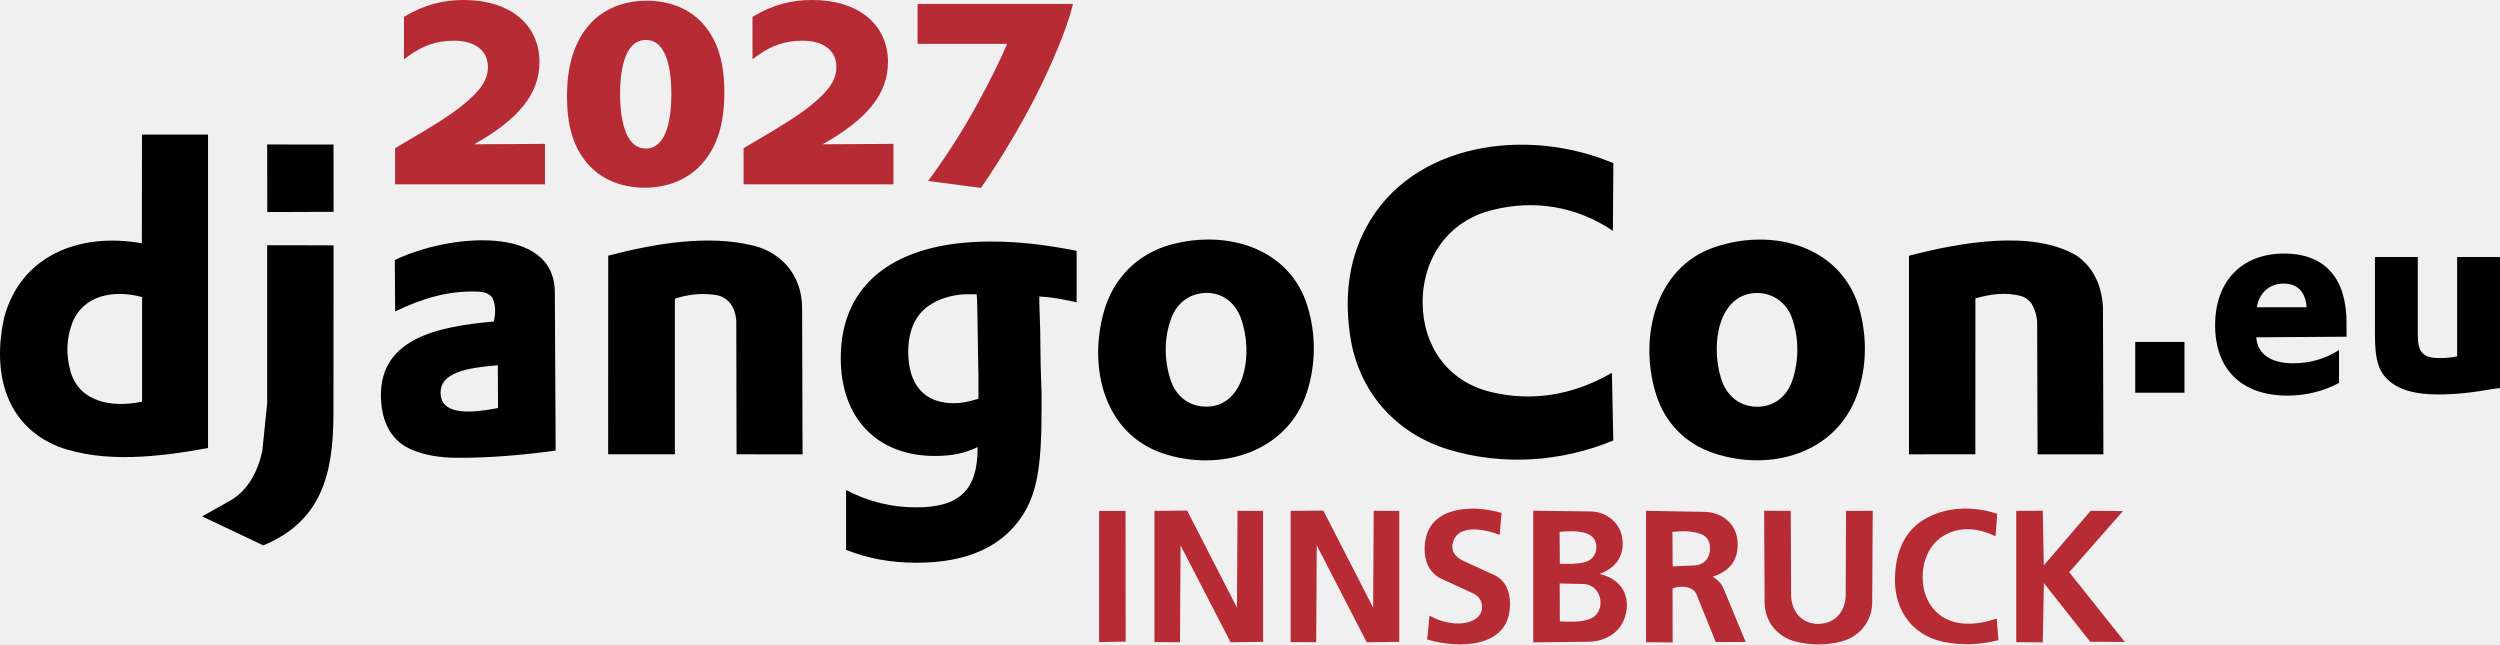
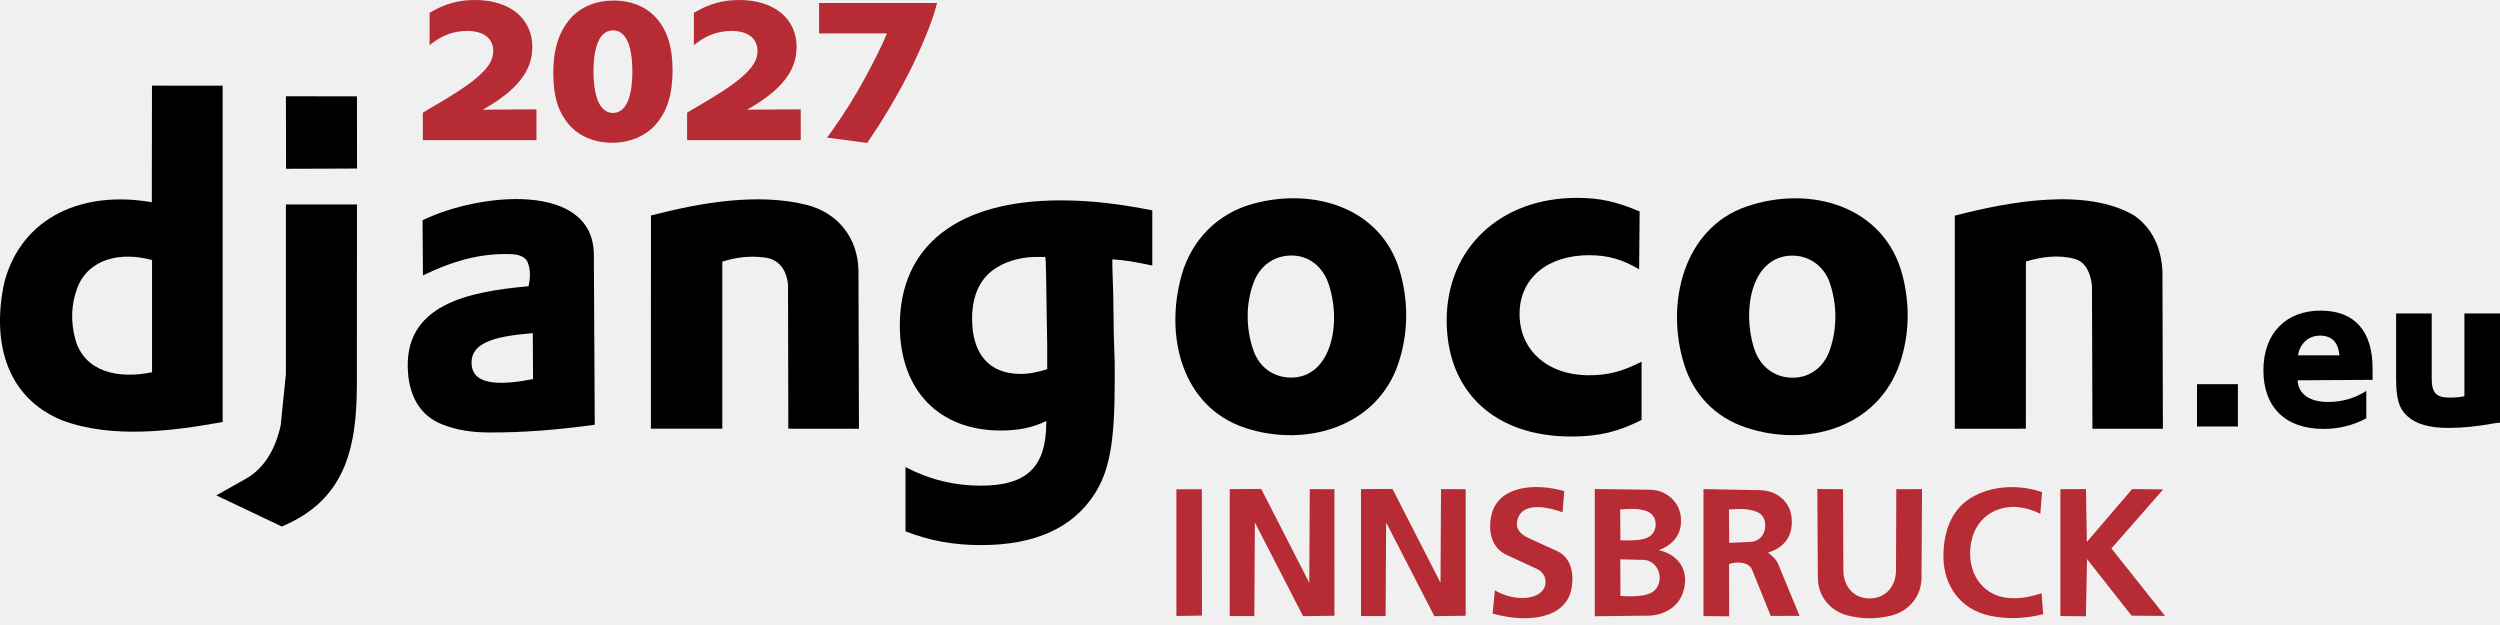
- <svg xmlns="http://www.w3.org/2000/svg" width="225" height="58" viewBox="0 0 225 58" fill="none">
-   <g clip-path="url(#clip0_23_495)">
-     <path d="M145.071 33.557L145.197 39.643C140.533 41.577 135.279 41.934 130.424 40.475C125.605 39.028 122.297 35.259 121.533 30.34C121.009 26.961 121.299 23.597 122.919 20.539C127.027 12.784 137.453 11.402 145.202 14.689L145.159 20.775C141.909 18.581 138.113 17.944 134.365 18.89C130.378 19.832 128.028 23.213 128.037 27.229C128.047 31.107 130.279 34.333 134.145 35.271C137.774 36.161 141.491 35.626 145.071 33.552V33.557Z" fill="black" />
-     <path d="M66.267 28.91C66.188 27.627 65.528 26.684 64.326 26.532C63.131 26.38 61.954 26.479 60.738 26.881V40.885H54.734L54.739 23.006C58.823 21.945 63.688 21.084 67.812 22.109C70.453 22.767 72.148 24.88 72.189 27.629L72.23 40.892L66.291 40.885L66.267 28.91Z" fill="black" />
-     <path d="M183.344 28.91C183.228 27.882 182.849 26.913 181.896 26.648C180.515 26.262 179.079 26.479 177.786 26.86L177.781 40.883L171.806 40.888V23.016C176.391 21.829 182.873 20.643 186.884 22.999C188.444 24.084 189.159 25.734 189.266 27.651L189.307 40.89H183.381L183.344 28.912V28.91Z" fill="black" />
-     <path d="M23.695 49.084L18.19 46.475L20.688 45.074C22.32 44.158 23.205 42.431 23.608 40.589L24.044 36.306V22.075L30.021 22.078L30.011 37.268C29.996 42.682 28.937 46.907 23.698 49.084H23.695Z" fill="black" />
-     <path d="M30.023 19.063L24.056 19.085L24.044 13.003L30.016 13.01L30.023 19.063Z" fill="black" />
-     <path d="M18.719 12.116L12.779 12.111L12.767 21.894C7.084 20.891 1.855 23.028 0.368 28.601C-0.689 33.434 0.413 38.249 5.261 40.2C9.435 41.737 14.466 41.095 18.722 40.326V12.116H18.719ZM6.33 33.373C5.934 31.936 5.972 30.426 6.514 29.042C7.474 26.595 10.194 26.028 12.788 26.739V36.151C9.974 36.737 7.094 36.151 6.33 33.376V33.373Z" fill="black" />
-     <path d="M117.674 27.561C116.074 22.324 110.433 20.638 105.36 22.022C102.393 22.832 100.207 25.039 99.368 27.981C97.901 33.127 99.39 39.084 104.741 40.83C109.809 42.484 115.817 40.75 117.599 35.37C118.441 32.831 118.453 30.108 117.674 27.559V27.561ZM108.595 36.598C107.132 36.607 105.904 35.782 105.389 34.294C104.753 32.455 104.741 30.388 105.44 28.572C105.984 27.159 107.195 26.361 108.61 26.361C109.993 26.361 111.165 27.207 111.683 28.64C112.855 31.888 112.009 36.576 108.595 36.598Z" fill="black" />
-     <path d="M167.406 28.02C165.911 22.22 159.673 20.407 154.274 22.259C148.998 24.067 147.439 30.376 149.049 35.503C149.852 38.056 151.687 39.93 154.221 40.782C159.315 42.491 165.343 40.849 167.2 35.341C167.998 32.975 168.029 30.443 167.406 28.02ZM161.296 34.275C160.756 35.843 159.465 36.663 158.031 36.607C156.52 36.547 155.355 35.594 154.883 34.027C153.921 30.822 154.731 26.474 158.048 26.37C159.468 26.327 160.788 27.188 161.288 28.644C161.898 30.422 161.932 32.426 161.296 34.275Z" fill="black" />
-     <path d="M49.934 26.298C49.903 20.153 40.362 21.07 35.531 23.402L35.565 28.029C38 26.852 40.34 26.156 42.915 26.245C43.459 26.247 44.146 26.394 44.364 26.91C44.63 27.537 44.596 28.254 44.443 28.934C39.373 29.394 33.819 30.458 34.312 36.26C34.479 38.23 35.357 39.812 37.194 40.528C38.36 40.996 39.675 41.187 41.008 41.199C44.098 41.223 47.079 40.95 50.009 40.55L49.934 26.296V26.298ZM39.678 35.652C39.361 33.441 42.243 33.096 44.801 32.872L44.825 36.723C42.582 37.16 39.929 37.398 39.678 35.652Z" fill="black" />
-     <path d="M192.172 30.771H196.602V35.344H192.172V30.771Z" fill="black" />
-     <path d="M203.062 30.357C203.166 31.864 204.366 32.696 206.397 32.696C207.908 32.696 209.315 32.281 210.512 31.5V34.461C209.054 35.24 207.49 35.604 205.874 35.604C201.759 35.604 199.361 33.265 199.361 29.264C199.361 25.263 201.81 22.82 205.56 22.82C209.31 22.82 211.187 25.107 211.187 29.057V30.303L203.058 30.357H203.062ZM207.596 27.653C207.492 26.25 206.762 25.521 205.512 25.521C204.262 25.521 203.324 26.353 203.116 27.653H207.596Z" fill="black" />
-     <path d="M217.601 23.134V30.149C217.601 31.707 218.07 32.228 219.582 32.228C220.101 32.228 220.677 32.175 221.143 32.071V23.131H225V34.929L224.531 34.982C222.447 35.346 220.989 35.5 219.424 35.5C217.34 35.5 215.933 35.086 214.995 34.254C214.057 33.422 213.745 32.382 213.745 30.096V23.131H217.601V23.134Z" fill="black" />
-     <path d="M125.934 57.764L123.008 57.805L118.506 49.08L118.458 57.797L116.158 57.79V45.974L119.101 45.954L123.584 54.689L123.632 45.974L125.934 45.978V57.764Z" fill="#B72B35" />
-     <path d="M113.678 57.764L110.752 57.805L106.25 49.08L106.199 57.797L103.902 57.79V45.974L106.845 45.954L111.327 54.689L111.376 45.974L113.675 45.978L113.678 57.764Z" fill="#B72B35" />
-     <path d="M186.231 51.498L191.236 57.778L188.115 57.756L183.951 52.482L183.85 57.814L181.463 57.793V45.978L183.852 45.966L183.939 50.888L188.161 45.969L191.06 46L186.231 51.498Z" fill="#B72B35" />
-     <path d="M168.547 45.971L168.499 54.236C168.489 55.941 167.331 57.32 165.718 57.737C164.342 58.092 162.971 58.084 161.598 57.737C159.968 57.325 158.829 55.948 158.817 54.236L158.769 45.964L161.167 45.978L161.199 53.522C161.206 55.048 162.161 56.109 163.561 56.15C165.053 56.191 166.11 55.111 166.114 53.527L166.144 45.978L168.544 45.974L168.547 45.971Z" fill="#B72B35" />
-     <path d="M135.828 55.164C135.335 58.13 131.555 58.453 128.446 57.556L128.659 55.4C130.557 56.517 133.146 56.329 133.376 54.805C133.461 54.25 133.171 53.681 132.6 53.416L129.737 52.092C128.366 51.458 128.011 49.948 128.323 48.453C128.886 45.74 132.242 45.332 135.141 46.159L134.972 48.132C132.968 47.397 131.024 47.365 130.731 48.966C130.6 49.675 131.038 50.177 131.744 50.5L134.491 51.757C135.743 52.331 136.06 53.775 135.828 55.164Z" fill="#B72B35" />
-     <path d="M176.584 56.107C177.737 56.218 178.714 55.979 179.708 55.675L179.858 57.617C178.221 58.031 176.519 58.118 174.826 57.747C172.145 57.161 170.556 54.981 170.547 52.258C170.539 50.105 171.19 47.958 173.107 46.789C175.102 45.571 177.614 45.515 179.754 46.251L179.594 48.265C178.228 47.594 176.785 47.397 175.445 47.953C173.772 48.648 173.006 50.305 173.039 52.068C173.078 54.139 174.369 55.895 176.584 56.107Z" fill="#B72B35" />
-     <path d="M101.308 57.747L98.921 57.785V45.983L101.3 45.986L101.308 57.747Z" fill="#B72B35" />
-     <path d="M143.964 51.655C145.449 51.108 146.237 49.989 146.002 48.402C145.814 47.131 144.668 46.048 143.137 46.029L137.99 45.964V57.812L142.968 57.756C144.38 57.74 145.736 57.011 146.21 55.642C146.851 53.789 146.024 52.126 143.964 51.658V51.655ZM143.669 49.138C143.72 49.803 143.381 50.406 142.571 50.609C141.851 50.789 141.188 50.746 140.383 50.744L140.364 47.864C142.078 47.717 143.572 47.823 143.672 49.138H143.669ZM142.946 55.755C142.114 56.008 141.302 55.965 140.386 55.926L140.371 52.511L142.506 52.562C143.352 52.581 143.913 53.215 144.027 53.961C144.136 54.684 143.831 55.487 142.946 55.755Z" fill="#B72B35" />
-     <path d="M155.111 52.953C154.92 52.495 154.61 52.219 154.158 51.889C155.88 51.354 156.547 50.117 156.361 48.561C156.189 47.126 155.002 46.099 153.404 46.068L148.142 45.971V57.797L150.538 57.819L150.529 52.953C151.169 52.704 152.369 52.712 152.676 53.471L154.419 57.785L157.11 57.776L155.113 52.953H155.111ZM153.88 49.658C153.798 50.283 153.307 50.855 152.528 50.888L150.543 50.973L150.517 47.871C151.368 47.789 152.289 47.753 153.116 48.079C153.807 48.351 153.969 48.995 153.882 49.656L153.88 49.658Z" fill="#B72B35" />
-     <path d="M76.147 44.107C78.226 45.183 80.306 45.663 82.465 45.663C86.343 45.663 87.983 44.107 87.983 40.36V40.239C86.822 40.798 85.664 41.037 84.145 41.037C78.947 41.037 75.668 37.647 75.668 32.225C75.668 25.526 80.545 21.738 89.182 21.738C91.701 21.738 94.059 22.017 96.897 22.574V27.2C95.338 26.881 94.738 26.761 93.539 26.681V27.279L93.619 29.751L93.66 32.98C93.701 33.779 93.701 34.574 93.74 35.373V36.967C93.74 42.031 93.299 44.384 92.059 46.338C90.219 49.21 87.02 50.645 82.504 50.645C80.185 50.645 78.185 50.285 76.147 49.487V44.105V44.107ZM87.9 26.481H87.301C86.14 26.44 84.822 26.761 83.901 27.318C82.501 28.116 81.742 29.592 81.742 31.663C81.742 34.615 83.181 36.289 85.821 36.289C86.621 36.289 87.26 36.13 88.06 35.891V33.858C88.06 33.18 88.019 32.423 88.019 31.584L87.978 28.873L87.937 26.92L87.895 26.481H87.9Z" fill="black" />
-     <path d="M48.554 5.595C48.554 2.197 45.882 0 41.745 0C39.806 0 38.181 0.446 36.476 1.449L36.358 1.519V5.337L36.74 5.055C38.026 4.104 39.33 3.663 40.841 3.663C42.765 3.663 43.911 4.551 43.911 6.036C43.911 7.155 43.278 8.127 41.721 9.395C40.688 10.256 39.139 11.255 36.191 12.96L35.558 13.338V16.589H49.045V12.948L42.671 12.986C46.731 10.71 48.551 8.407 48.551 5.595H48.554Z" fill="#B72B35" />
-     <path d="M58.204 0.065C56.095 0.065 54.267 0.825 53.058 2.204C51.695 3.757 51.032 5.865 51.032 8.645C51.032 11.426 51.627 13.278 52.901 14.756C54.105 16.136 55.921 16.895 58.02 16.895C60.119 16.895 61.954 16.116 63.165 14.759C64.548 13.21 65.191 11.163 65.191 8.315C65.191 5.624 64.599 3.682 63.325 2.207C62.14 0.825 60.322 0.065 58.204 0.065ZM60.423 8.472C60.423 10.3 60.126 13.367 58.126 13.367C56.127 13.367 55.805 10.3 55.805 8.472C55.805 6.644 56.107 3.598 58.126 3.598C60.145 3.598 60.423 6.651 60.423 8.472Z" fill="#B72B35" />
-     <path d="M79.919 5.595C79.919 2.197 77.247 0 73.11 0C71.171 0 69.546 0.446 67.841 1.449L67.723 1.519V5.337L68.105 5.055C69.391 4.104 70.695 3.663 72.206 3.663C74.13 3.663 75.276 4.551 75.276 6.036C75.276 7.155 74.643 8.127 73.086 9.395C72.053 10.256 70.504 11.255 67.556 12.96L66.923 13.338V16.589H80.41V12.948L74.036 12.986C78.096 10.71 79.916 8.407 79.916 5.595H79.919Z" fill="#B72B35" />
-     <path d="M82.579 0.352V3.95H90.637C90.113 5.221 89.16 7.157 88.142 9.022C86.957 11.238 85.507 13.555 83.945 15.718L83.522 16.288L88.285 16.912L88.367 16.792C90.009 14.428 91.766 11.481 93.193 8.708C94.728 5.682 95.993 2.592 96.496 0.649L96.573 0.352H82.576H82.579Z" fill="#B72B35" />
+ <svg xmlns="http://www.w3.org/2000/svg" width="224" height="56" viewBox="0 0 224 56" fill="none">
+   <g clip-path="url(#clip0_23_410)">
+     <path d="M70.612 25.616C70.527 24.244 69.824 23.238 68.543 23.075C67.262 22.911 66.014 23.018 64.718 23.449V38.411H58.32L58.325 19.309C62.677 18.175 67.859 17.256 72.254 18.351C75.068 19.054 76.871 21.311 76.918 24.249L76.963 38.418L70.634 38.411L70.607 25.616H70.612Z" fill="black" />
+     <path d="M187.445 25.619C187.323 24.521 186.914 23.483 185.901 23.201C184.43 22.79 182.899 23.02 181.522 23.429L181.517 38.411L175.15 38.416V19.322C180.035 18.054 186.944 16.788 191.217 19.305C192.877 20.464 193.64 22.225 193.754 24.274L193.796 38.416H187.482L187.442 25.619H187.445Z" fill="black" />
+     <path d="M25.247 47.173L19.381 44.386L22.042 42.89C23.781 41.911 24.722 40.066 25.153 38.096L25.616 33.521V18.319L31.985 18.321L31.975 34.549C31.96 40.331 30.831 44.847 25.247 47.173Z" fill="black" />
+     <path d="M31.99 15.101L25.631 15.123L25.619 8.625L31.983 8.633L31.99 15.101Z" fill="black" />
+     <path d="M19.946 7.677L13.617 7.672L13.602 18.123C7.548 17.05 1.974 19.334 0.391 25.287C-0.736 30.449 0.441 35.594 5.608 37.678C10.057 39.318 15.415 38.634 19.949 37.811V7.677H19.946ZM6.745 30.387C6.324 28.852 6.364 27.239 6.941 25.76C7.964 23.144 10.862 22.54 13.624 23.298V33.352C10.625 33.977 7.558 33.352 6.743 30.387H6.745Z" fill="black" />
+     <path d="M125.387 24.177C123.68 18.581 117.67 16.78 112.265 18.259C109.104 19.124 106.776 21.482 105.881 24.625C104.318 30.122 105.904 36.486 111.606 38.351C117.006 40.118 123.407 38.267 125.307 32.518C126.204 29.805 126.216 26.897 125.387 24.175V24.177ZM115.713 33.831C114.155 33.84 112.845 32.959 112.297 31.371C111.619 29.406 111.606 27.197 112.349 25.257C112.929 23.746 114.22 22.894 115.726 22.894C117.2 22.894 118.451 23.798 119.001 25.329C120.249 28.799 119.347 33.808 115.711 33.831H115.713Z" fill="black" />
+     <path d="M170.461 24.668C168.868 18.472 162.222 16.533 156.47 18.512C150.847 20.447 149.187 27.184 150.904 32.661C151.758 35.391 153.715 37.393 156.416 38.299C161.843 40.128 168.266 38.371 170.246 32.488C171.095 29.961 171.13 27.254 170.464 24.668H170.461ZM163.954 31.351C163.379 33.026 162.004 33.903 160.476 33.84C158.865 33.776 157.624 32.761 157.122 31.083C156.096 27.66 156.958 23.015 160.495 22.904C162.009 22.857 163.414 23.776 163.946 25.334C164.598 27.232 164.632 29.374 163.954 31.351Z" fill="black" />
+     <path d="M53.209 22.827C53.175 16.263 43.011 17.241 37.861 19.733L37.896 24.675C40.489 23.419 42.984 22.674 45.728 22.77C46.308 22.773 47.039 22.931 47.272 23.483C47.554 24.155 47.519 24.918 47.358 25.646C41.956 26.137 36.038 27.274 36.563 33.471C36.741 35.577 37.675 37.267 39.635 38.032C40.878 38.532 42.278 38.735 43.697 38.748C46.989 38.775 50.167 38.483 53.289 38.057L53.209 22.827ZM42.278 32.822C41.938 30.459 45.01 30.093 47.737 29.85L47.762 33.964C45.372 34.43 42.543 34.685 42.278 32.82V32.822Z" fill="black" />
+     <path d="M196.853 34.423H200.517V38.215H196.853V34.423Z" fill="black" />
+     <path d="M205.86 34.076C205.947 35.324 206.937 36.016 208.617 36.016C209.865 36.016 211.03 35.671 212.021 35.025V37.482C210.814 38.129 209.521 38.431 208.186 38.431C204.782 38.431 202.801 36.491 202.801 33.174C202.801 29.857 204.827 27.831 207.928 27.831C211.03 27.831 212.583 29.726 212.583 33.001V34.034L205.86 34.076ZM209.608 31.837C209.521 30.672 208.919 30.07 207.884 30.07C206.848 30.07 206.073 30.759 205.902 31.837H209.608Z" fill="black" />
+     <path d="M217.882 28.086V33.903C217.882 35.196 218.27 35.627 219.519 35.627C219.95 35.627 220.423 35.584 220.812 35.498V28.086H224V37.868L223.611 37.91C221.887 38.213 220.681 38.342 219.388 38.342C217.664 38.342 216.502 37.997 215.724 37.309C214.949 36.62 214.691 35.758 214.691 33.86V28.086H217.879H217.882Z" fill="black" />
+     <path d="M131.324 55.171L128.518 55.209L124.198 46.816L124.15 55.201L121.946 55.196V43.826L124.767 43.809L129.07 52.214L129.115 43.828L131.324 43.831V55.171Z" fill="#B72B35" />
+     <path d="M119.565 55.171L116.756 55.209L112.436 46.816L112.389 55.201L110.184 55.196V43.826L113.006 43.809L117.309 52.214L117.356 43.828L119.563 43.831L119.565 55.171Z" fill="#B72B35" />
+     <path d="M189.183 49.142L193.987 55.186L190.989 55.164L186.996 50.091L186.897 55.218L184.608 55.199V43.831L186.902 43.819L186.984 48.557L191.036 43.821L193.818 43.853L189.183 49.142Z" fill="#B72B35" />
+     <path d="M172.213 43.824L172.168 51.775C172.158 53.415 171.048 54.743 169.5 55.144C168.18 55.486 166.864 55.479 165.546 55.144C163.983 54.748 162.888 53.422 162.879 51.775L162.834 43.816L165.135 43.831L165.165 51.089C165.17 52.558 166.089 53.579 167.432 53.618C168.861 53.658 169.877 52.62 169.882 51.094L169.909 43.833L172.213 43.828V43.824Z" fill="#B72B35" />
+     <path d="M140.819 52.669C140.346 55.523 136.72 55.835 133.735 54.971L133.94 52.895C135.763 53.97 138.248 53.787 138.469 52.32C138.548 51.785 138.273 51.238 137.723 50.985L134.976 49.712C133.66 49.102 133.318 47.648 133.618 46.212C134.158 43.603 137.379 43.209 140.163 44.004L140.002 45.902C138.077 45.196 136.214 45.164 135.932 46.704C135.808 47.386 136.227 47.869 136.903 48.181L139.539 49.39C140.74 49.942 141.042 51.332 140.822 52.667L140.819 52.669Z" fill="#B72B35" />
+     <path d="M179.926 53.576C181.034 53.683 181.97 53.455 182.924 53.162L183.067 55.03C181.497 55.429 179.862 55.511 178.239 55.157C175.668 54.594 174.142 52.494 174.132 49.875C174.125 47.802 174.749 45.738 176.589 44.611C178.43 43.484 180.915 43.388 182.968 44.093L182.815 46.031C181.504 45.387 180.119 45.196 178.834 45.731C177.229 46.4 176.493 47.993 176.525 49.689C176.562 51.684 177.801 53.37 179.926 53.576Z" fill="#B72B35" />
+     <path d="M107.695 55.154L105.406 55.191V43.836L107.687 43.838L107.695 55.154Z" fill="#B72B35" />
+     <path d="M148.627 49.293C150.052 48.768 150.81 47.69 150.582 46.164C150.401 44.943 149.301 43.9 147.832 43.88L142.893 43.816V55.216L147.671 55.161C149.026 55.147 150.329 54.443 150.783 53.128C151.399 51.344 150.604 49.744 148.627 49.293ZM148.343 46.87C148.39 47.51 148.068 48.089 147.287 48.285C146.596 48.458 145.96 48.416 145.189 48.414L145.169 45.644C146.814 45.503 148.248 45.605 148.343 46.87ZM147.649 53.237C146.849 53.48 146.071 53.44 145.192 53.4L145.179 50.115L147.228 50.165C148.04 50.185 148.578 50.794 148.687 51.51C148.791 52.206 148.499 52.979 147.649 53.237Z" fill="#B72B35" />
+     <path d="M159.321 50.542C159.138 50.101 158.841 49.836 158.407 49.519C160.059 49.003 160.698 47.814 160.52 46.316C160.357 44.936 159.217 43.945 157.681 43.918L152.633 43.824V55.201L154.932 55.223L154.922 50.542C155.539 50.301 156.688 50.311 156.983 51.039L158.657 55.189L161.241 55.179L159.324 50.539L159.321 50.542ZM158.14 47.373C158.06 47.973 157.59 48.525 156.842 48.557L154.937 48.639L154.909 45.657C155.724 45.577 156.609 45.543 157.404 45.857C158.068 46.12 158.224 46.739 158.14 47.376V47.373Z" fill="#B72B35" />
+     <path d="M81.137 41.854C83.352 43.004 85.569 43.516 87.868 43.516C91.999 43.516 93.746 41.854 93.746 37.851V37.722C92.51 38.319 91.276 38.574 89.656 38.574C84.117 38.574 80.624 34.953 80.624 29.159C80.624 22.002 85.821 17.954 95.024 17.954C97.707 17.954 100.221 18.252 103.246 18.849V23.791C101.584 23.449 100.944 23.323 99.666 23.236V23.875L99.75 26.516L99.793 29.966C99.835 30.818 99.835 31.671 99.877 32.523V34.227C99.877 39.637 99.409 42.151 98.088 44.24C96.129 47.306 92.72 48.84 87.907 48.84C85.437 48.84 83.307 48.456 81.132 47.604V41.852L81.137 41.854ZM93.662 23.023H93.022C91.786 22.981 90.382 23.32 89.401 23.917C87.91 24.769 87.1 26.345 87.1 28.562C87.1 31.715 88.633 33.504 91.445 33.504C92.297 33.504 92.978 33.333 93.83 33.078V30.905C93.83 30.182 93.788 29.372 93.788 28.477L93.746 25.582L93.704 23.493L93.662 23.025V23.023Z" fill="black" />
+     <path d="M47.7 4.233C47.7 1.662 45.681 0 42.56 0C41.096 0 39.87 0.339 38.582 1.097L38.493 1.149V4.038L38.78 3.825C39.751 3.106 40.734 2.772 41.877 2.772C43.328 2.772 44.195 3.443 44.195 4.568C44.195 5.415 43.717 6.151 42.54 7.109C41.76 7.761 40.591 8.516 38.364 9.807L37.886 10.094V12.554H48.067V9.797L43.256 9.827C46.321 8.103 47.695 6.359 47.695 4.231L47.7 4.233Z" fill="#B72B35" />
+     <path d="M54.986 0.05C53.393 0.05 52.013 0.624 51.101 1.67C50.073 2.846 49.573 4.442 49.573 6.545C49.573 8.648 50.021 10.05 50.985 11.169C51.894 12.215 53.267 12.79 54.849 12.79C56.432 12.79 57.819 12.2 58.734 11.172C59.776 10 60.262 8.45 60.262 6.294C60.262 4.258 59.814 2.787 58.852 1.672C57.958 0.627 56.586 0.05 54.986 0.05ZM56.66 6.411C56.66 7.796 56.435 10.117 54.926 10.117C53.418 10.117 53.175 7.796 53.175 6.411C53.175 5.026 53.403 2.722 54.926 2.722C56.45 2.722 56.66 5.034 56.66 6.411Z" fill="#B72B35" />
+     <path d="M71.379 4.233C71.379 1.662 69.361 0 66.239 0C64.775 0 63.549 0.339 62.261 1.097L62.172 1.149V4.038L62.459 3.825C63.43 3.106 64.414 2.772 65.556 2.772C67.007 2.772 67.874 3.443 67.874 4.568C67.874 5.415 67.396 6.151 66.219 7.109C65.439 7.761 64.27 8.516 62.043 9.807L61.565 10.094V12.554H71.746V9.797L66.935 9.827C70 8.103 71.374 6.359 71.374 4.231L71.379 4.233Z" fill="#B72B35" />
+     <path d="M73.388 0.268V2.99H79.472C79.076 3.951 78.358 5.418 77.59 6.83C76.695 8.507 75.6 10.26 74.421 11.9L74.102 12.331L77.699 12.805L77.761 12.713C78.999 10.924 80.327 8.692 81.404 6.594C82.564 4.303 83.52 1.964 83.899 0.493L83.956 0.268H73.388Z" fill="#B72B35" />
+     <path d="M146.866 24.13C145.385 23.258 144.121 22.867 142.38 22.867C138.679 22.867 136.152 24.913 136.152 28.136C136.152 31.358 138.634 33.623 142.38 33.623C144.121 33.623 145.385 33.273 147.084 32.404V37.631C144.993 38.676 143.297 39.112 140.77 39.112C133.933 39.112 129.623 35.106 129.623 28.703C129.623 22.299 134.369 17.729 141.292 17.729C143.383 17.729 144.865 18.078 146.911 18.948L146.866 24.13Z" fill="black" />
  </g>
  <defs>
-     <clipPath id="clip0_23_495">
-       <rect width="225" height="58" fill="white" />
+     <clipPath id="clip0_23_410">
+       <rect width="224" height="55.399" fill="white" />
    </clipPath>
  </defs>
</svg>
